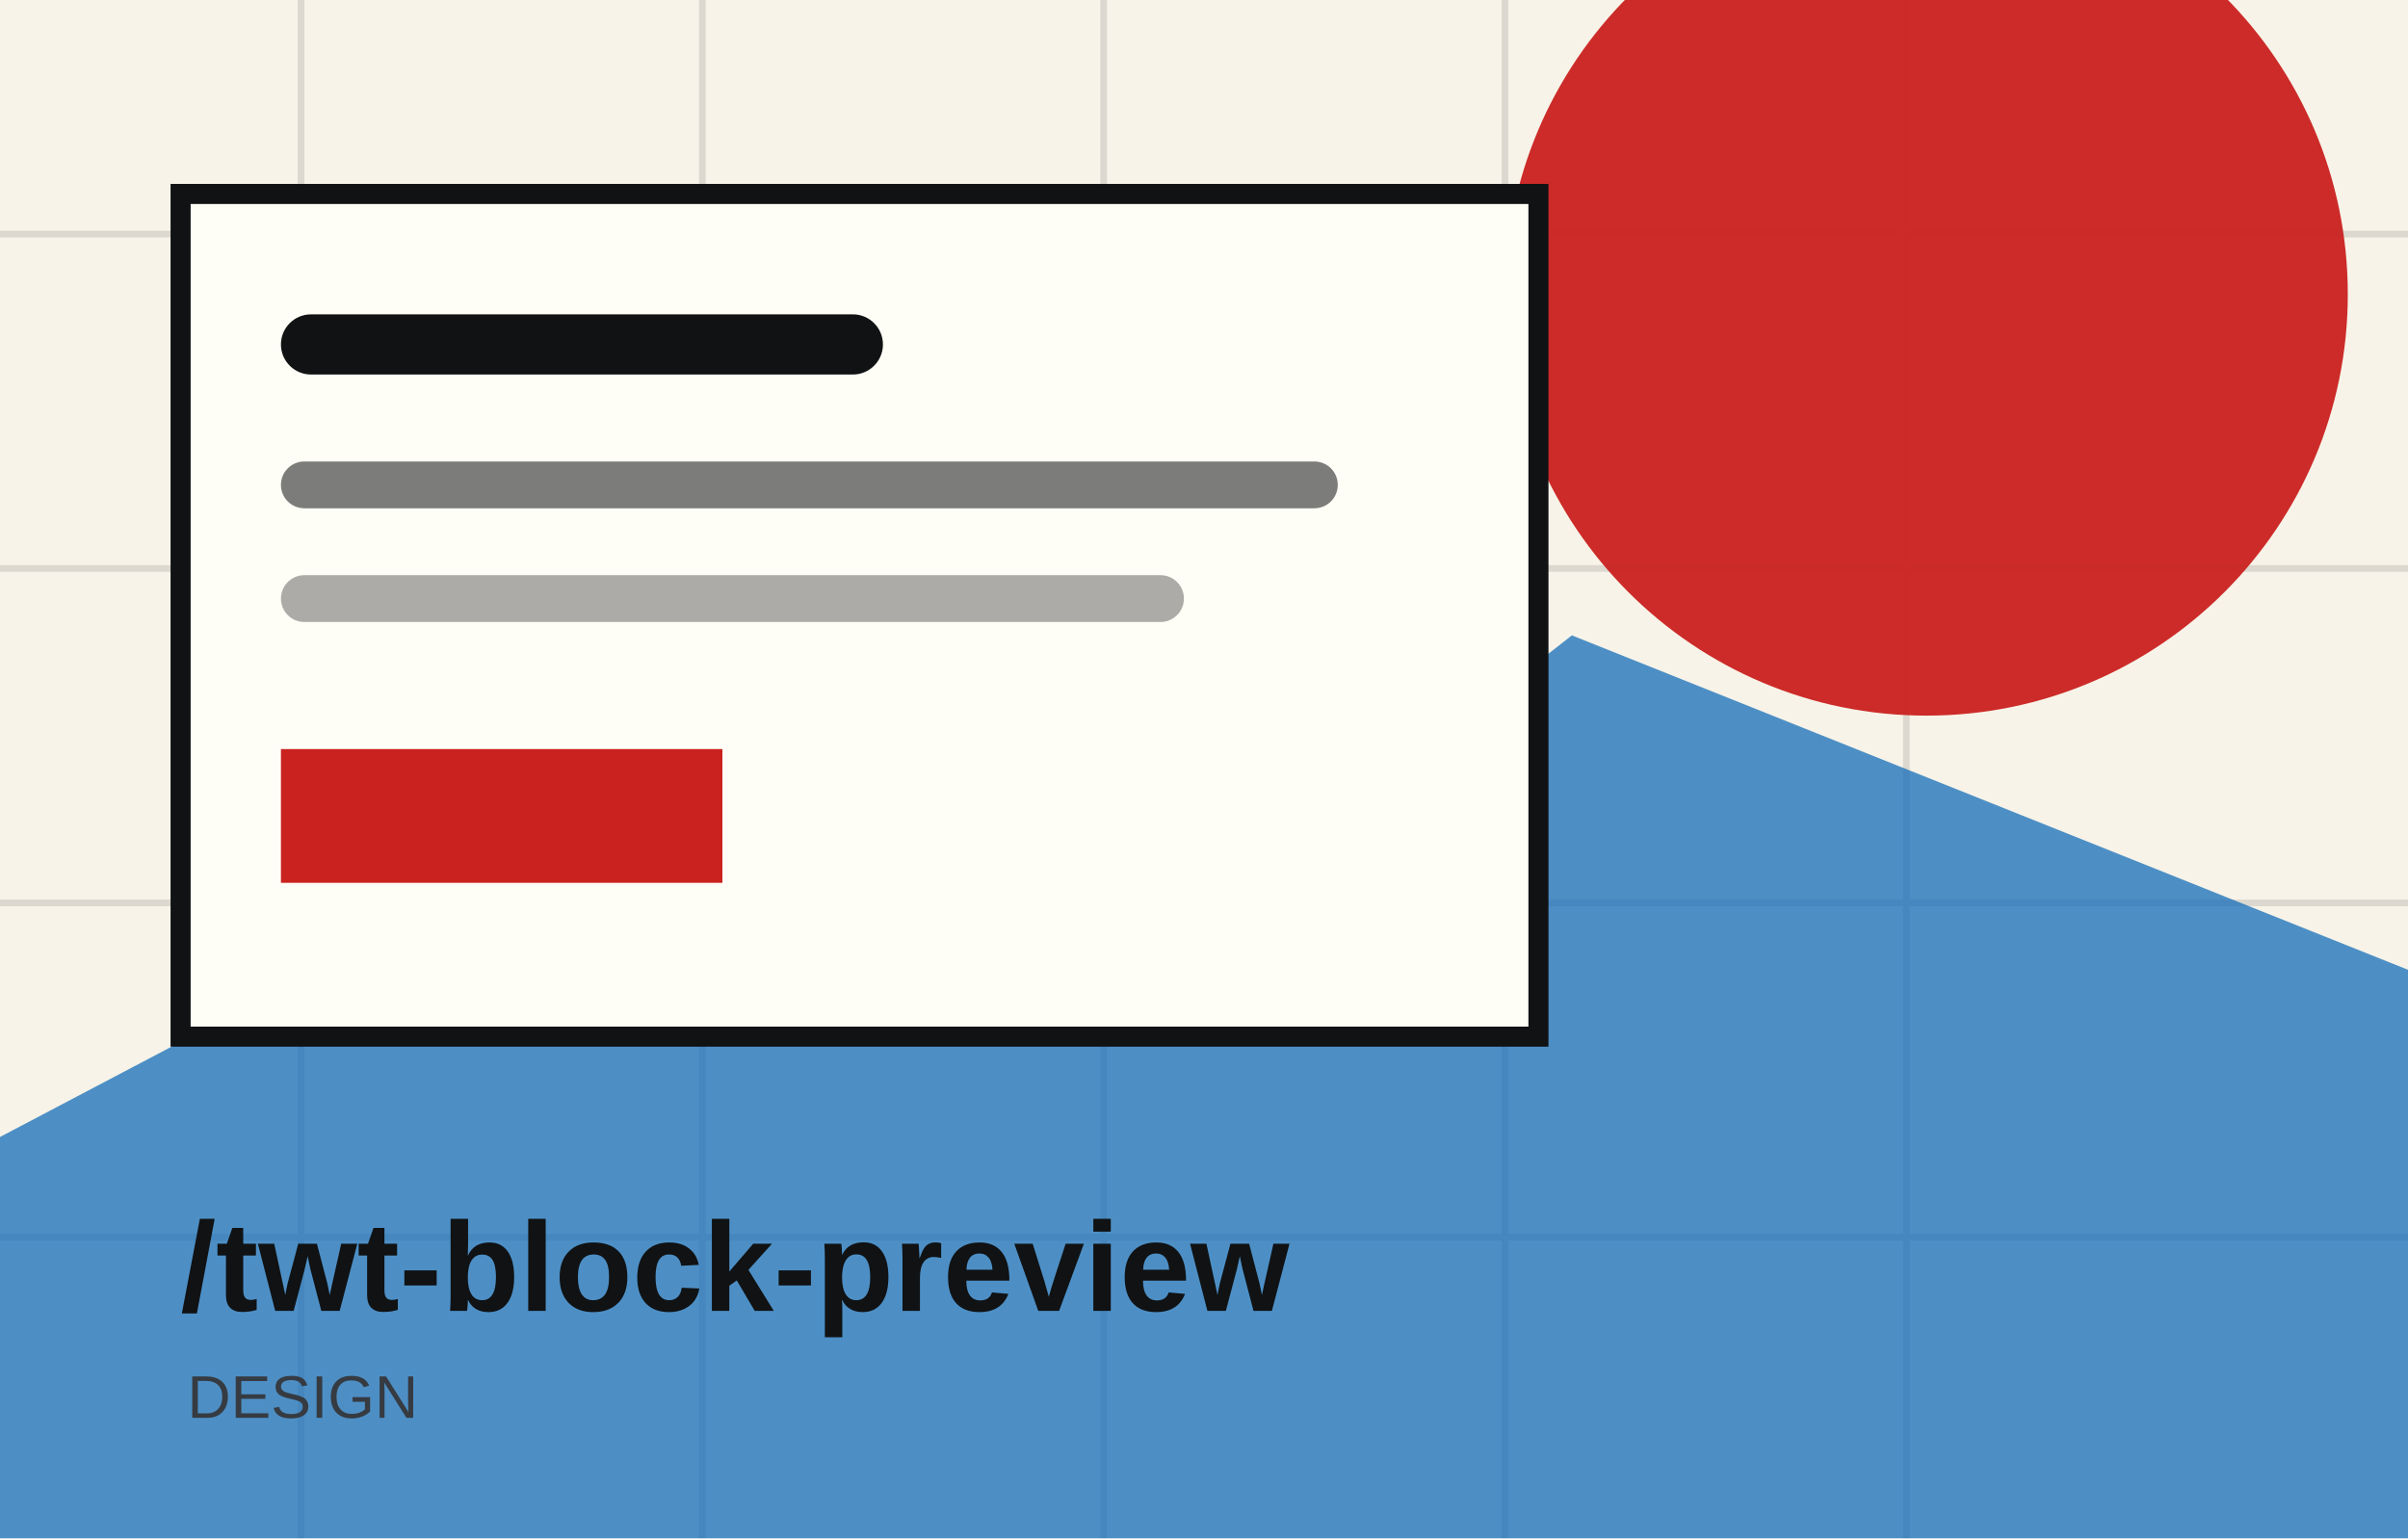
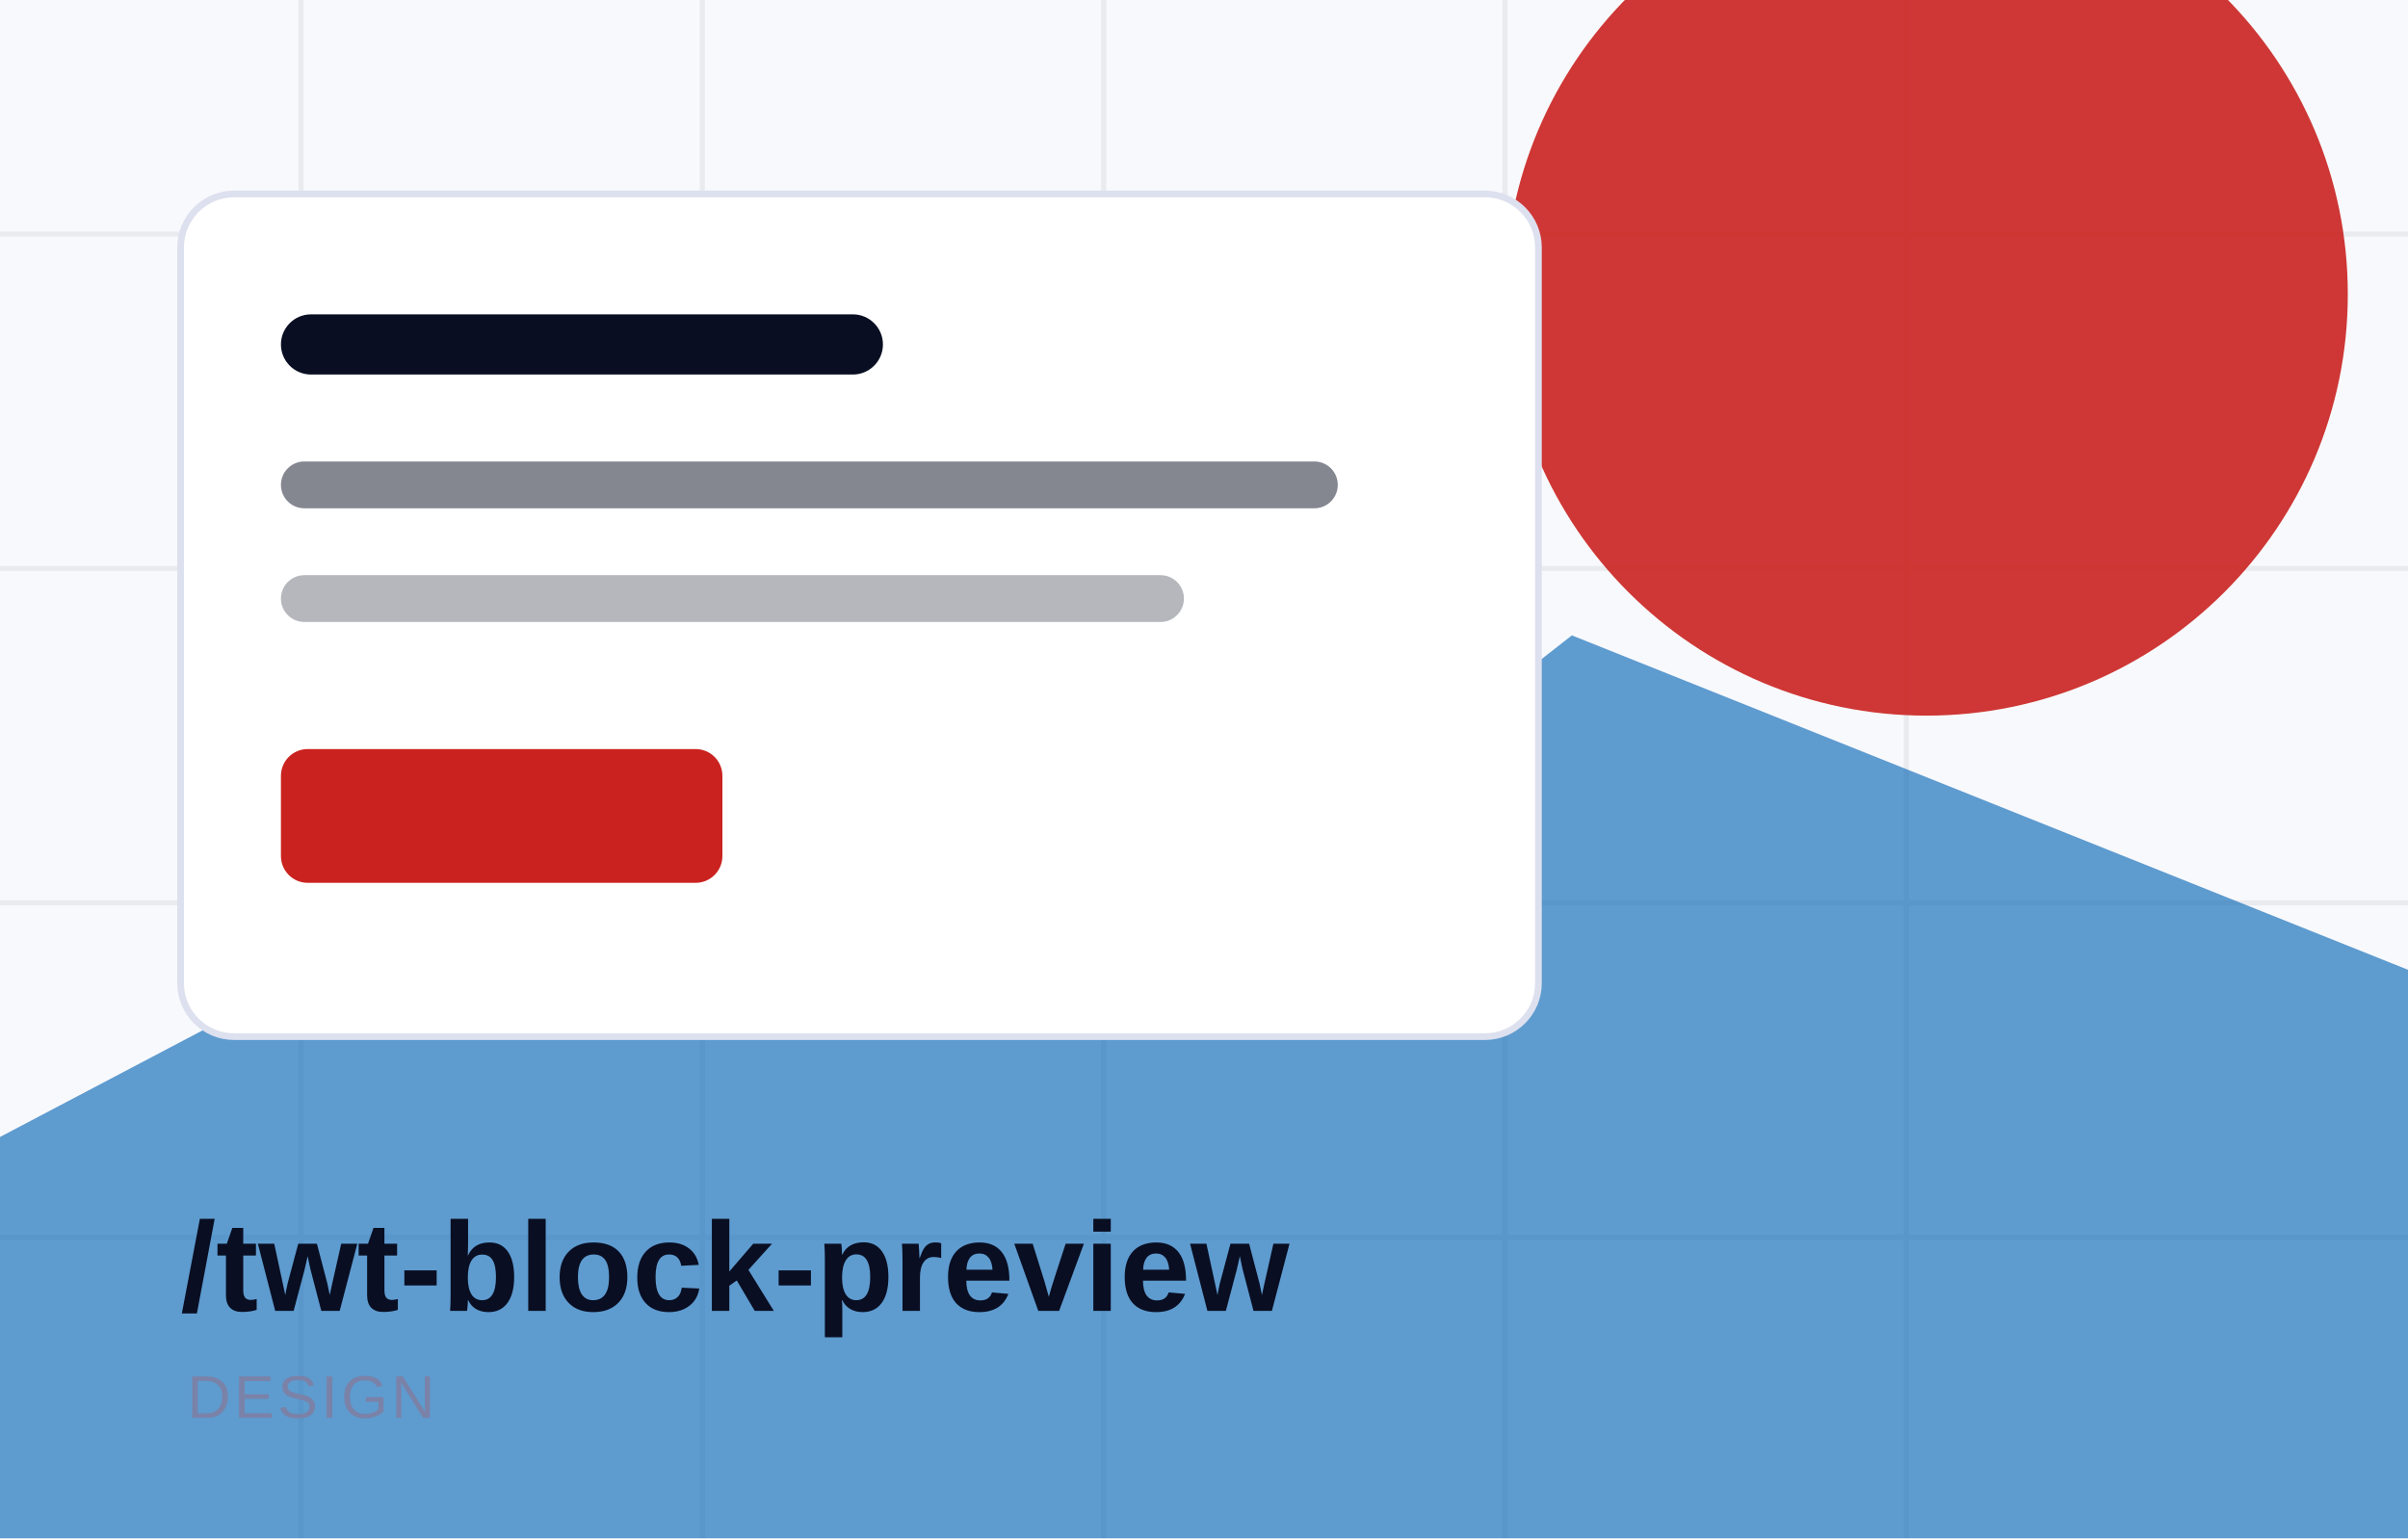
<svg xmlns="http://www.w3.org/2000/svg" width="720" height="460" viewBox="0 0 720 460" role="img" aria-label="/twt-block-preview preview">
-   <rect width="720" height="460" fill="#f7f3e8" />
-   <path d="M0 70 H720 M0 170 H720 M0 270 H720 M0 370 H720 M90 0 V460 M210 0 V460 M330 0 V460 M450 0 V460 M570 0 V460" stroke="#101214" stroke-width="2" opacity=".12" />
-   <circle cx="576" cy="88" r="126" fill="#ca221f" opacity=".95" />
-   <path d="M0 340 L190 240 L332 298 L470 190 L720 290 V460 H0Z" fill="#0b68b7" opacity=".72" />
-   <rect x="54" y="58" width="406" height="252" fill="#fffef6" stroke="#101214" stroke-width="6" />
-   <rect x="84" y="94" width="180" height="18" rx="9" fill="#101214" />
-   <rect x="84" y="138" width="316" height="14" rx="7" fill="#101214" opacity=".55" />
-   <rect x="84" y="172" width="270" height="14" rx="7" fill="#101214" opacity=".35" />
-   <rect x="84" y="224" width="132" height="40" fill="#ca221f" />
-   <text x="54" y="392" fill="#101214" font-family="Arial Black, Arial, sans-serif" font-size="38" font-weight="900">/twt-block-preview</text>
-   <text x="56" y="424" fill="#363b42" font-family="Arial, sans-serif" font-size="18">DESIGN</text>
+   <rect width="720" height="460" fill="#f8f9fc" />
+   <path d="M0 70 H720 M0 170 H720 M0 270 H720 M0 370 H720 M90 0 V460 M210 0 V460 M330 0 V460 M450 0 V460 M570 0 V460" stroke="#090e22" stroke-width="1.5" opacity=".06" />
+   <circle cx="576" cy="88" r="126" fill="#ca221f" opacity=".9" />
+   <path d="M0 340 L190 240 L332 298 L470 190 L720 290 V460 H0Z" fill="#0b68b7" opacity=".65" />
+   <rect x="54" y="58" width="406" height="252" rx="16" fill="#ffffff" stroke="#dde0ee" stroke-width="2" />
+   <rect x="84" y="94" width="180" height="18" rx="9" fill="#090e22" />
+   <rect x="84" y="138" width="316" height="14" rx="7" fill="#090e22" opacity=".5" />
+   <rect x="84" y="172" width="270" height="14" rx="7" fill="#090e22" opacity=".3" />
+   <rect x="84" y="224" width="132" height="40" rx="8" fill="#ca221f" />
+   <text x="54" y="392" fill="#090e22" font-family="Montserrat, Arial, sans-serif" font-size="38" font-weight="800">/twt-block-preview</text>
+   <text x="56" y="424" fill="#7a82a8" font-family="Arial, sans-serif" font-size="18" letter-spacing="1">DESIGN</text>
</svg>
